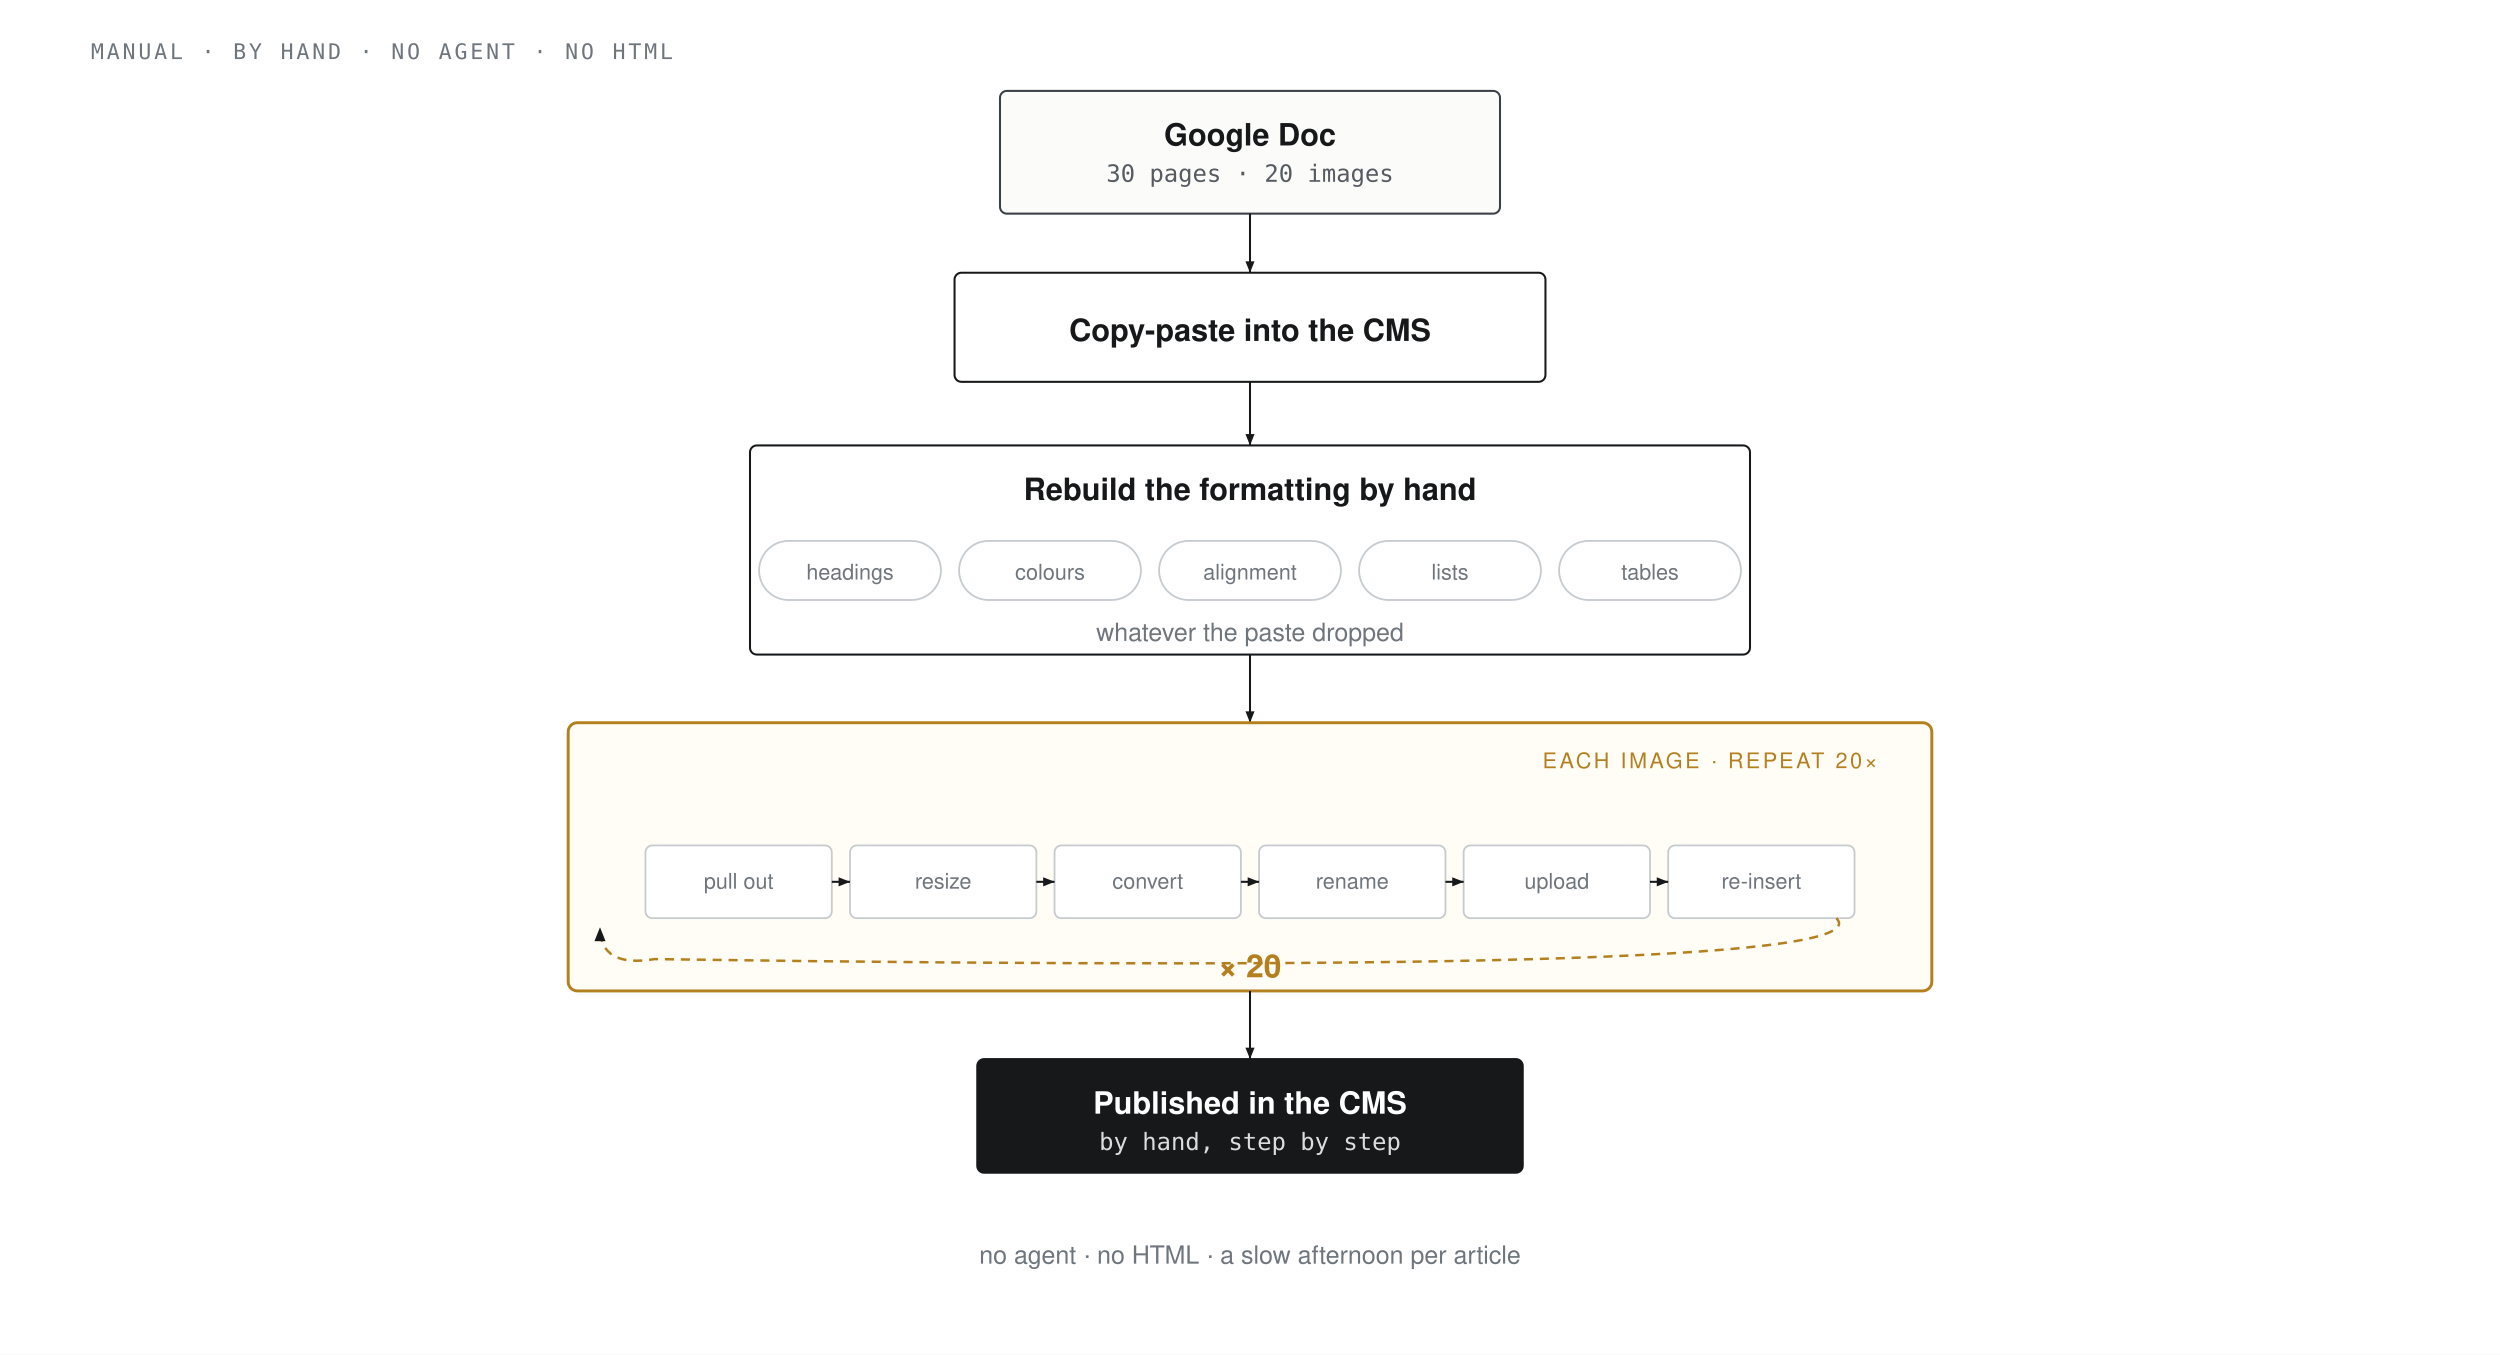
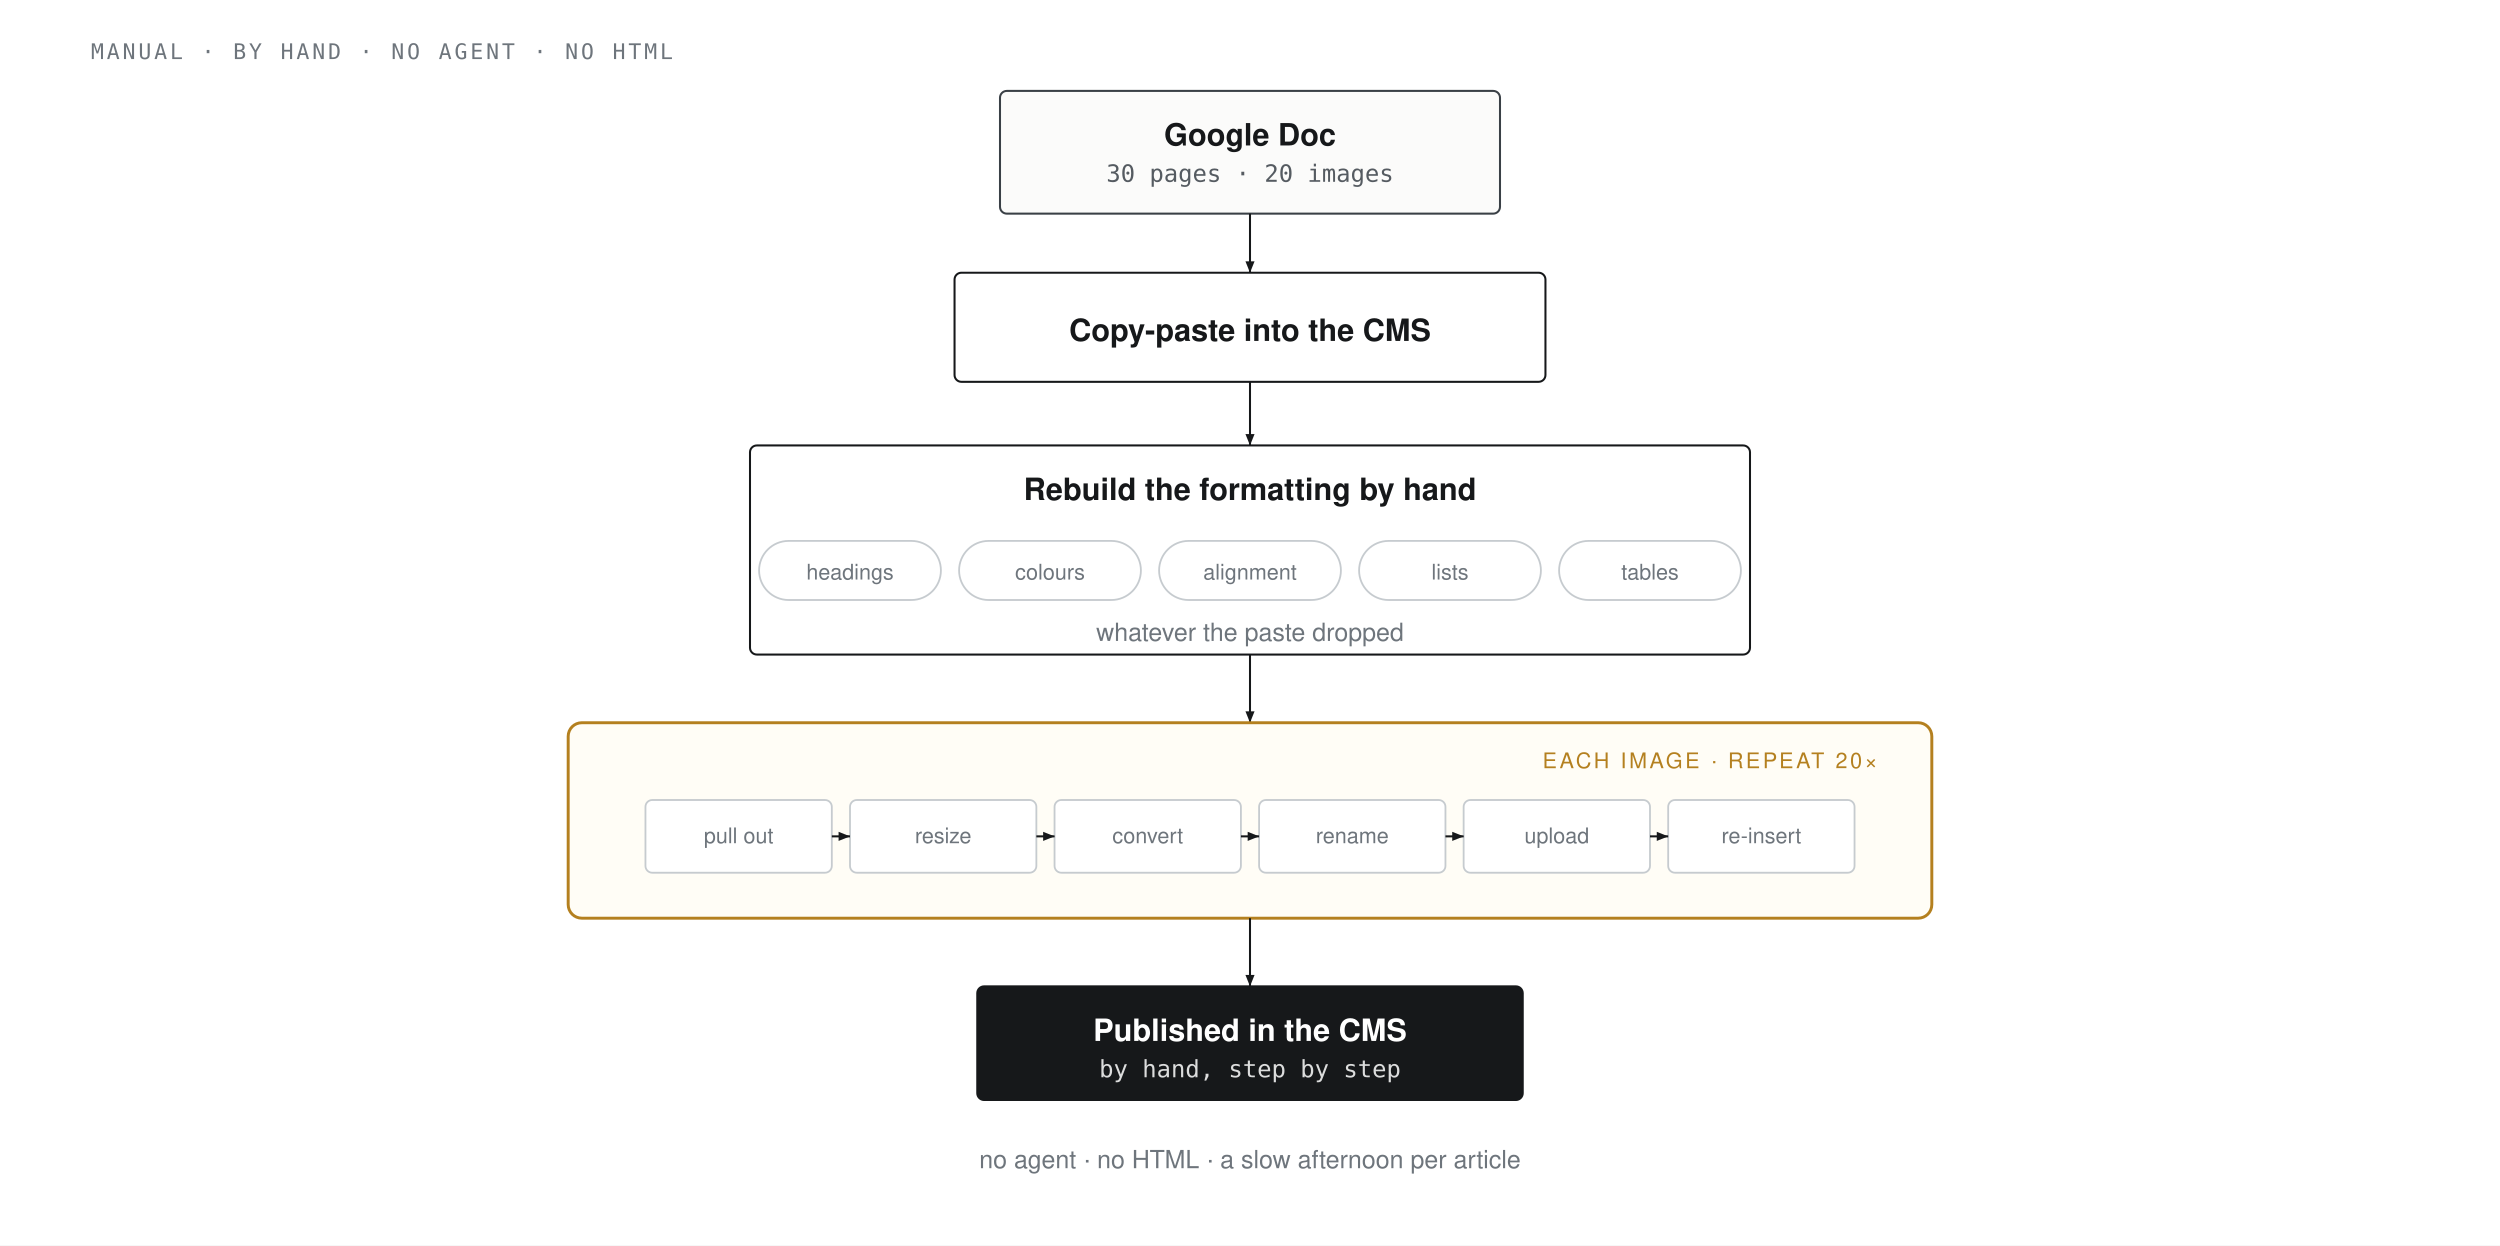
- <svg xmlns="http://www.w3.org/2000/svg" viewBox="0 0 1100 596" width="1100" height="596" role="img" aria-label="Manual work: copy-paste, rebuild formatting, a 20-image loop per article">
+ <svg xmlns="http://www.w3.org/2000/svg" viewBox="0 0 1100 548" width="1100" height="548" role="img" aria-label="Manual work: copy-paste, rebuild formatting, a 20-image loop per article">
  <style>
      text{font-family:'Helvetica Neue',Helvetica,Arial,sans-serif}
      .n{fill:#FFFFFF;stroke:#16181A;stroke-width:.9} .in{fill:#FBFBFA;stroke:#3A4046;stroke-width:.9}
      .tot{fill:#16181A;stroke:#16181A;stroke-width:.9} .chip{fill:#FFFFFF;stroke:#C6CBCF;stroke-width:.8}
      .ln{stroke:#16181A;stroke-width:.9;fill:none}
      .lbb{font-size:13.5px;font-weight:700;fill:#16181A;text-anchor:middle} .lbs{font-size:11px;fill:#6E757C;text-anchor:middle}
      .mono{font-family:'JetBrains Mono','SFMono-Regular',Consolas,monospace;font-size:10.5px;fill:#555B61;text-anchor:middle}
      .toti{font-size:13.5px;font-weight:700;fill:#FFFFFF;text-anchor:middle} .monot{font-family:'JetBrains Mono','SFMono-Regular',Consolas,monospace;font-size:10.5px;fill:#FFFFFF;opacity:.85;text-anchor:middle}
      .ct{font-family:'Helvetica Neue',Helvetica,Arial,sans-serif;font-size:9.5px;fill:#6E757C;text-anchor:middle} .kick{font-family:'JetBrains Mono','SFMono-Regular',Consolas,monospace;font-size:9.5px;letter-spacing:.13em;fill:#6E757C}
    </style>
-   <rect x="0" y="0" width="1100" height="596" fill="#FFFFFF" />
+   <rect x="0" y="0" width="1100" height="548" fill="#FFFFFF" />
  <defs>
    <marker id="ah" viewBox="0 0 10 10" refX="9" refY="5" markerWidth="6.2" markerHeight="6.2" orient="auto-start-reverse">
      <path d="M0,1.4 L9,5 L0,8.6 z" fill="#16181A" />
    </marker>
  </defs>
  <text class="kick" x="40" y="26" text-anchor="start">MANUAL · BY HAND · NO AGENT · NO HTML</text>
  <rect class="in" x="440" y="40" width="220" height="54" rx="3" />
  <text class="lbb" x="550" y="64" text-anchor="middle">Google Doc</text>
  <text class="mono" x="550" y="80" text-anchor="middle">30 pages · 20 images</text>
  <line class="ln" x1="550" y1="94" x2="550" y2="120" marker-end="url(#ah)" />
  <rect class="n" x="420" y="120" width="260" height="48" rx="3" />
  <text class="lbb" x="550" y="150" text-anchor="middle">Copy-paste into the CMS</text>
  <line class="ln" x1="550" y1="168" x2="550" y2="196" marker-end="url(#ah)" />
  <rect class="n" x="330" y="196" width="440" height="92" rx="3" />
  <text class="lbb" x="550" y="220" text-anchor="middle">Rebuild the formatting by hand</text>
  <rect class="chip" x="334.0" y="238" width="80" height="26" rx="13" />
  <text class="ct" x="374.0" y="255" text-anchor="middle">headings</text>
  <rect class="chip" x="422.0" y="238" width="80" height="26" rx="13" />
  <text class="ct" x="462.0" y="255" text-anchor="middle">colours</text>
  <rect class="chip" x="510.0" y="238" width="80" height="26" rx="13" />
  <text class="ct" x="550.0" y="255" text-anchor="middle">alignment</text>
  <rect class="chip" x="598.0" y="238" width="80" height="26" rx="13" />
  <text class="ct" x="638.0" y="255" text-anchor="middle">lists</text>
  <rect class="chip" x="686.0" y="238" width="80" height="26" rx="13" />
  <text class="ct" x="726.0" y="255" text-anchor="middle">tables</text>
  <text class="lbs" x="550" y="282" text-anchor="middle">whatever the paste dropped</text>
  <line class="ln" x1="550" y1="288" x2="550" y2="318" marker-end="url(#ah)" />
-   <rect x="250" y="318" width="600" height="118" rx="4" fill="#FFFDF6" stroke="#B4801F" stroke-width="1.3" />
+   <rect x="250" y="318" width="600" height="86" rx="6" fill="#FFFDF6" stroke="#B4801F" stroke-width="1.3" />
  <text x="826" y="338" text-anchor="end" font-family="'JetBrains Mono','SFMono-Regular',Consolas,monospace" font-size="9.5px" letter-spacing="0.12em" fill="#B4801F">EACH IMAGE · REPEAT 20×</text>
-   <rect class="chip" x="284.0" y="372" width="82" height="32" rx="3" />
-   <text class="ct" x="325.0" y="391" text-anchor="middle">pull out</text>
-   <rect class="chip" x="374.0" y="372" width="82" height="32" rx="3" />
-   <text class="ct" x="415.0" y="391" text-anchor="middle">resize</text>
-   <line class="ln" x1="366.0" y1="388" x2="374.0" y2="388" marker-end="url(#ah)" />
-   <rect class="chip" x="464.0" y="372" width="82" height="32" rx="3" />
-   <text class="ct" x="505.0" y="391" text-anchor="middle">convert</text>
-   <line class="ln" x1="456.0" y1="388" x2="464.0" y2="388" marker-end="url(#ah)" />
-   <rect class="chip" x="554.0" y="372" width="82" height="32" rx="3" />
-   <text class="ct" x="595.0" y="391" text-anchor="middle">rename</text>
-   <line class="ln" x1="546.0" y1="388" x2="554.0" y2="388" marker-end="url(#ah)" />
-   <rect class="chip" x="644.0" y="372" width="82" height="32" rx="3" />
-   <text class="ct" x="685.0" y="391" text-anchor="middle">upload</text>
-   <line class="ln" x1="636.0" y1="388" x2="644.0" y2="388" marker-end="url(#ah)" />
-   <rect class="chip" x="734.0" y="372" width="82" height="32" rx="3" />
-   <text class="ct" x="775.0" y="391" text-anchor="middle">re-insert</text>
-   <line class="ln" x1="726.0" y1="388" x2="734.0" y2="388" marker-end="url(#ah)" />
-   <path d="M808.0,404 q26,26 -520,18 q-24,4 -24,-14" fill="none" stroke="#B4801F" stroke-width="1.1" stroke-dasharray="4 3" marker-end="url(#ah)" />
-   <text x="550" y="430" text-anchor="middle" font-family="'JetBrains Mono','SFMono-Regular',Consolas,monospace" font-size="14px" font-weight="700" fill="#B4801F">× 20</text>
-   <line class="ln" x1="550" y1="436" x2="550" y2="466" marker-end="url(#ah)" />
-   <rect class="tot" x="430" y="466" width="240" height="50" rx="3" />
-   <text class="toti" x="550" y="490" text-anchor="middle">Published in the CMS</text>
-   <text class="monot" x="550" y="506" text-anchor="middle">by hand, step by step</text>
-   <text class="lbs" x="550" y="556" text-anchor="middle">no agent · no HTML · a slow afternoon per article</text>
+   <rect class="chip" x="284.0" y="352" width="82" height="32" rx="3" />
+   <text class="ct" x="325.0" y="371" text-anchor="middle">pull out</text>
+   <rect class="chip" x="374.0" y="352" width="82" height="32" rx="3" />
+   <text class="ct" x="415.0" y="371" text-anchor="middle">resize</text>
+   <line class="ln" x1="366.0" y1="368" x2="374.0" y2="368" marker-end="url(#ah)" />
+   <rect class="chip" x="464.0" y="352" width="82" height="32" rx="3" />
+   <text class="ct" x="505.0" y="371" text-anchor="middle">convert</text>
+   <line class="ln" x1="456.0" y1="368" x2="464.0" y2="368" marker-end="url(#ah)" />
+   <rect class="chip" x="554.0" y="352" width="82" height="32" rx="3" />
+   <text class="ct" x="595.0" y="371" text-anchor="middle">rename</text>
+   <line class="ln" x1="546.0" y1="368" x2="554.0" y2="368" marker-end="url(#ah)" />
+   <rect class="chip" x="644.0" y="352" width="82" height="32" rx="3" />
+   <text class="ct" x="685.0" y="371" text-anchor="middle">upload</text>
+   <line class="ln" x1="636.0" y1="368" x2="644.0" y2="368" marker-end="url(#ah)" />
+   <rect class="chip" x="734.0" y="352" width="82" height="32" rx="3" />
+   <text class="ct" x="775.0" y="371" text-anchor="middle">re-insert</text>
+   <line class="ln" x1="726.0" y1="368" x2="734.0" y2="368" marker-end="url(#ah)" />
+   <line class="ln" x1="550" y1="404" x2="550" y2="434" marker-end="url(#ah)" />
+   <rect class="tot" x="430" y="434" width="240" height="50" rx="3" />
+   <text class="toti" x="550" y="458" text-anchor="middle">Published in the CMS</text>
+   <text class="monot" x="550" y="474" text-anchor="middle">by hand, step by step</text>
+   <text class="lbs" x="550" y="514" text-anchor="middle">no agent · no HTML · a slow afternoon per article</text>
</svg>
